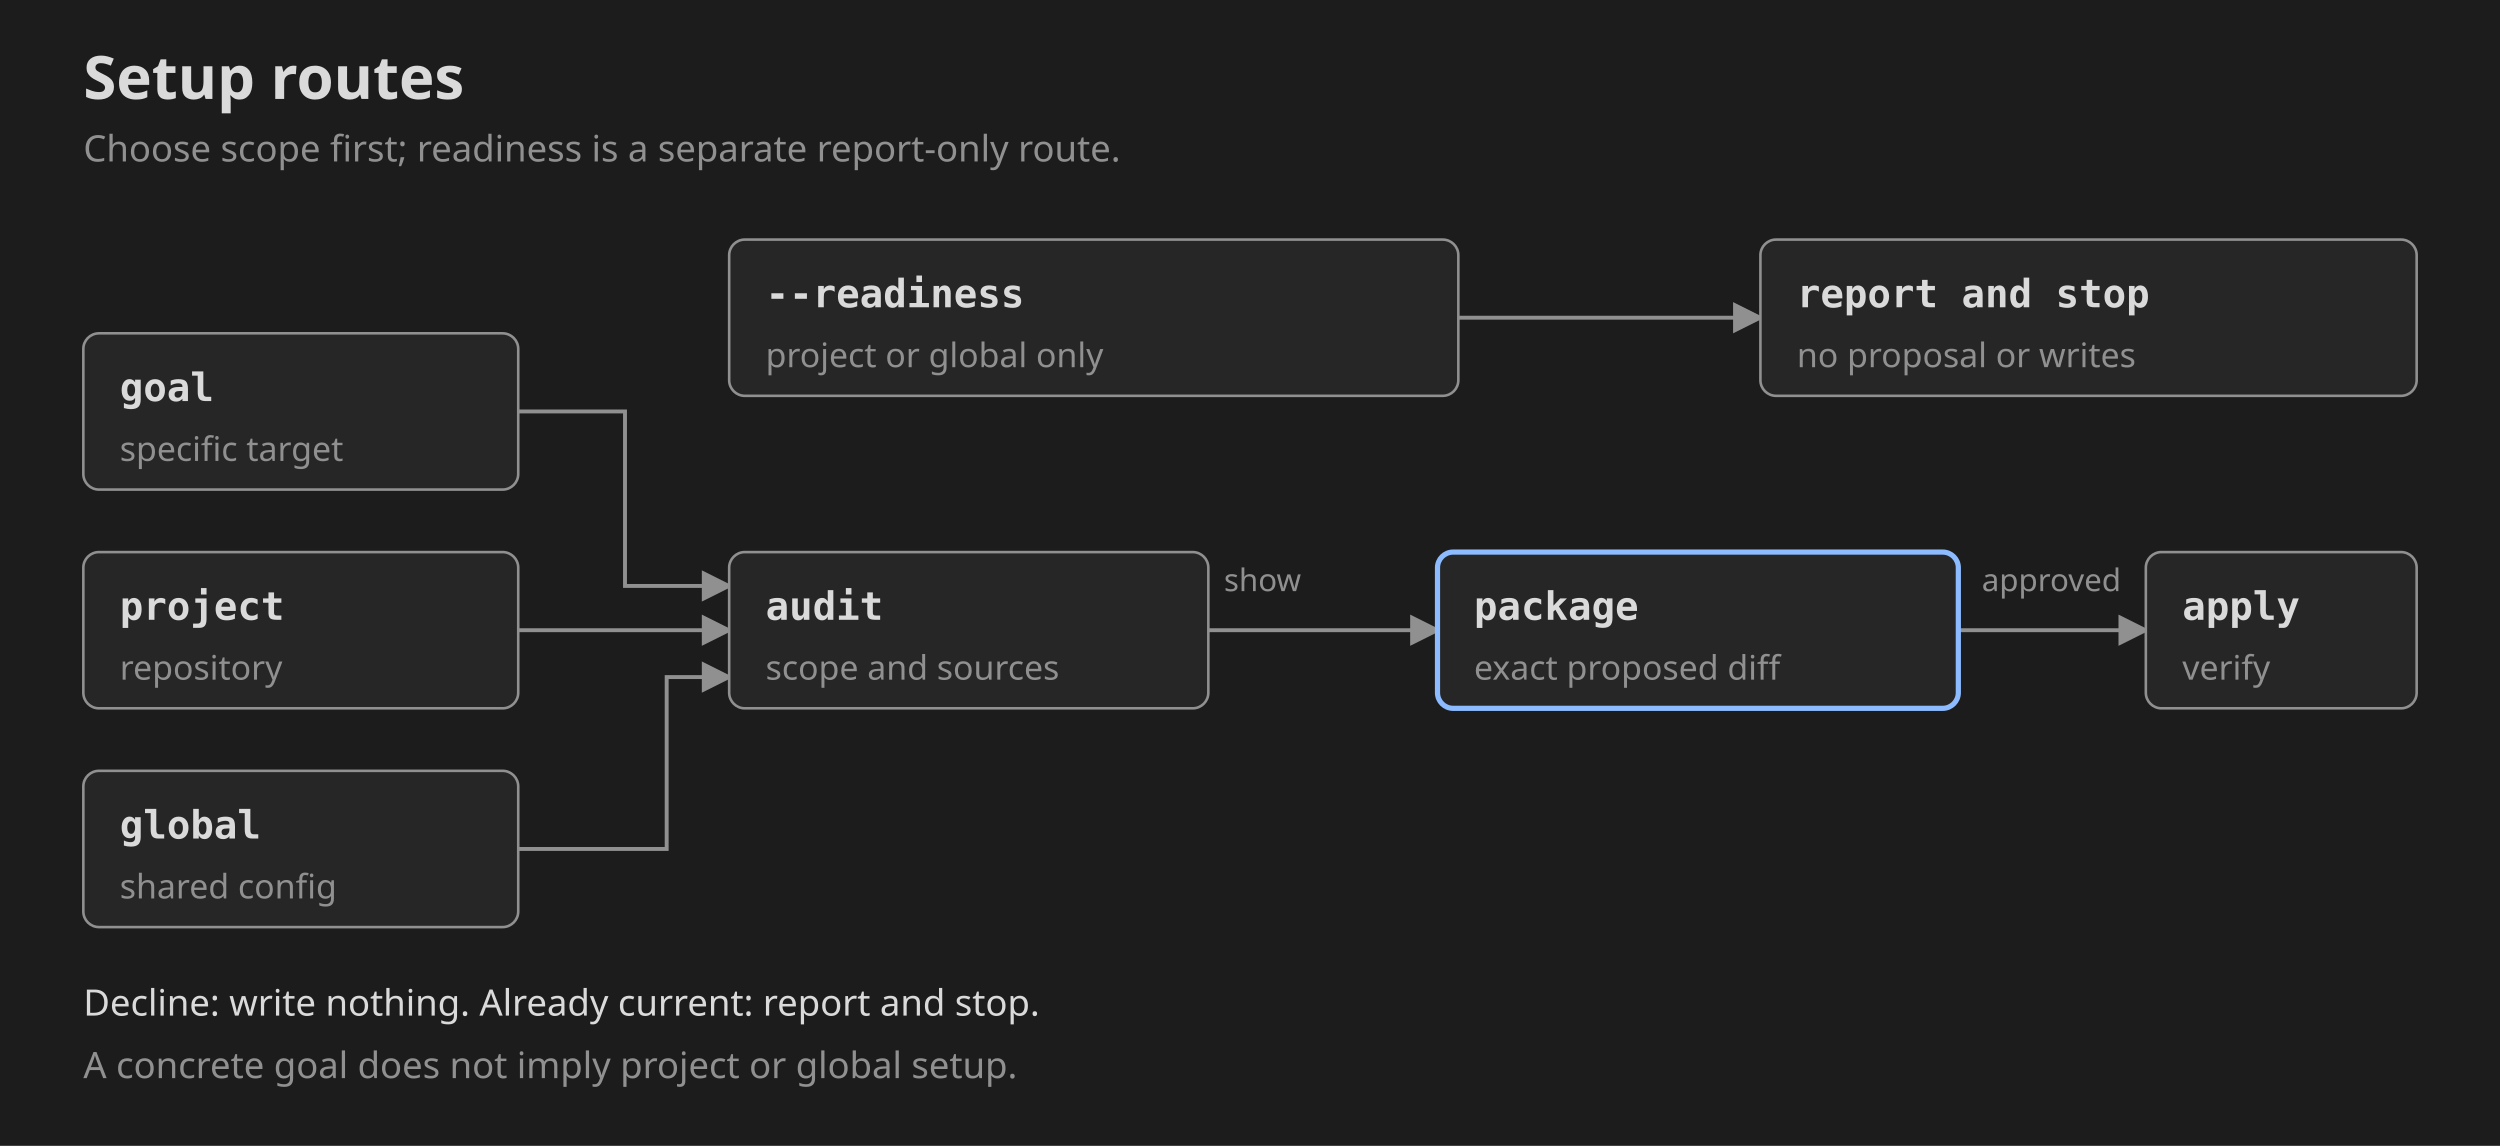
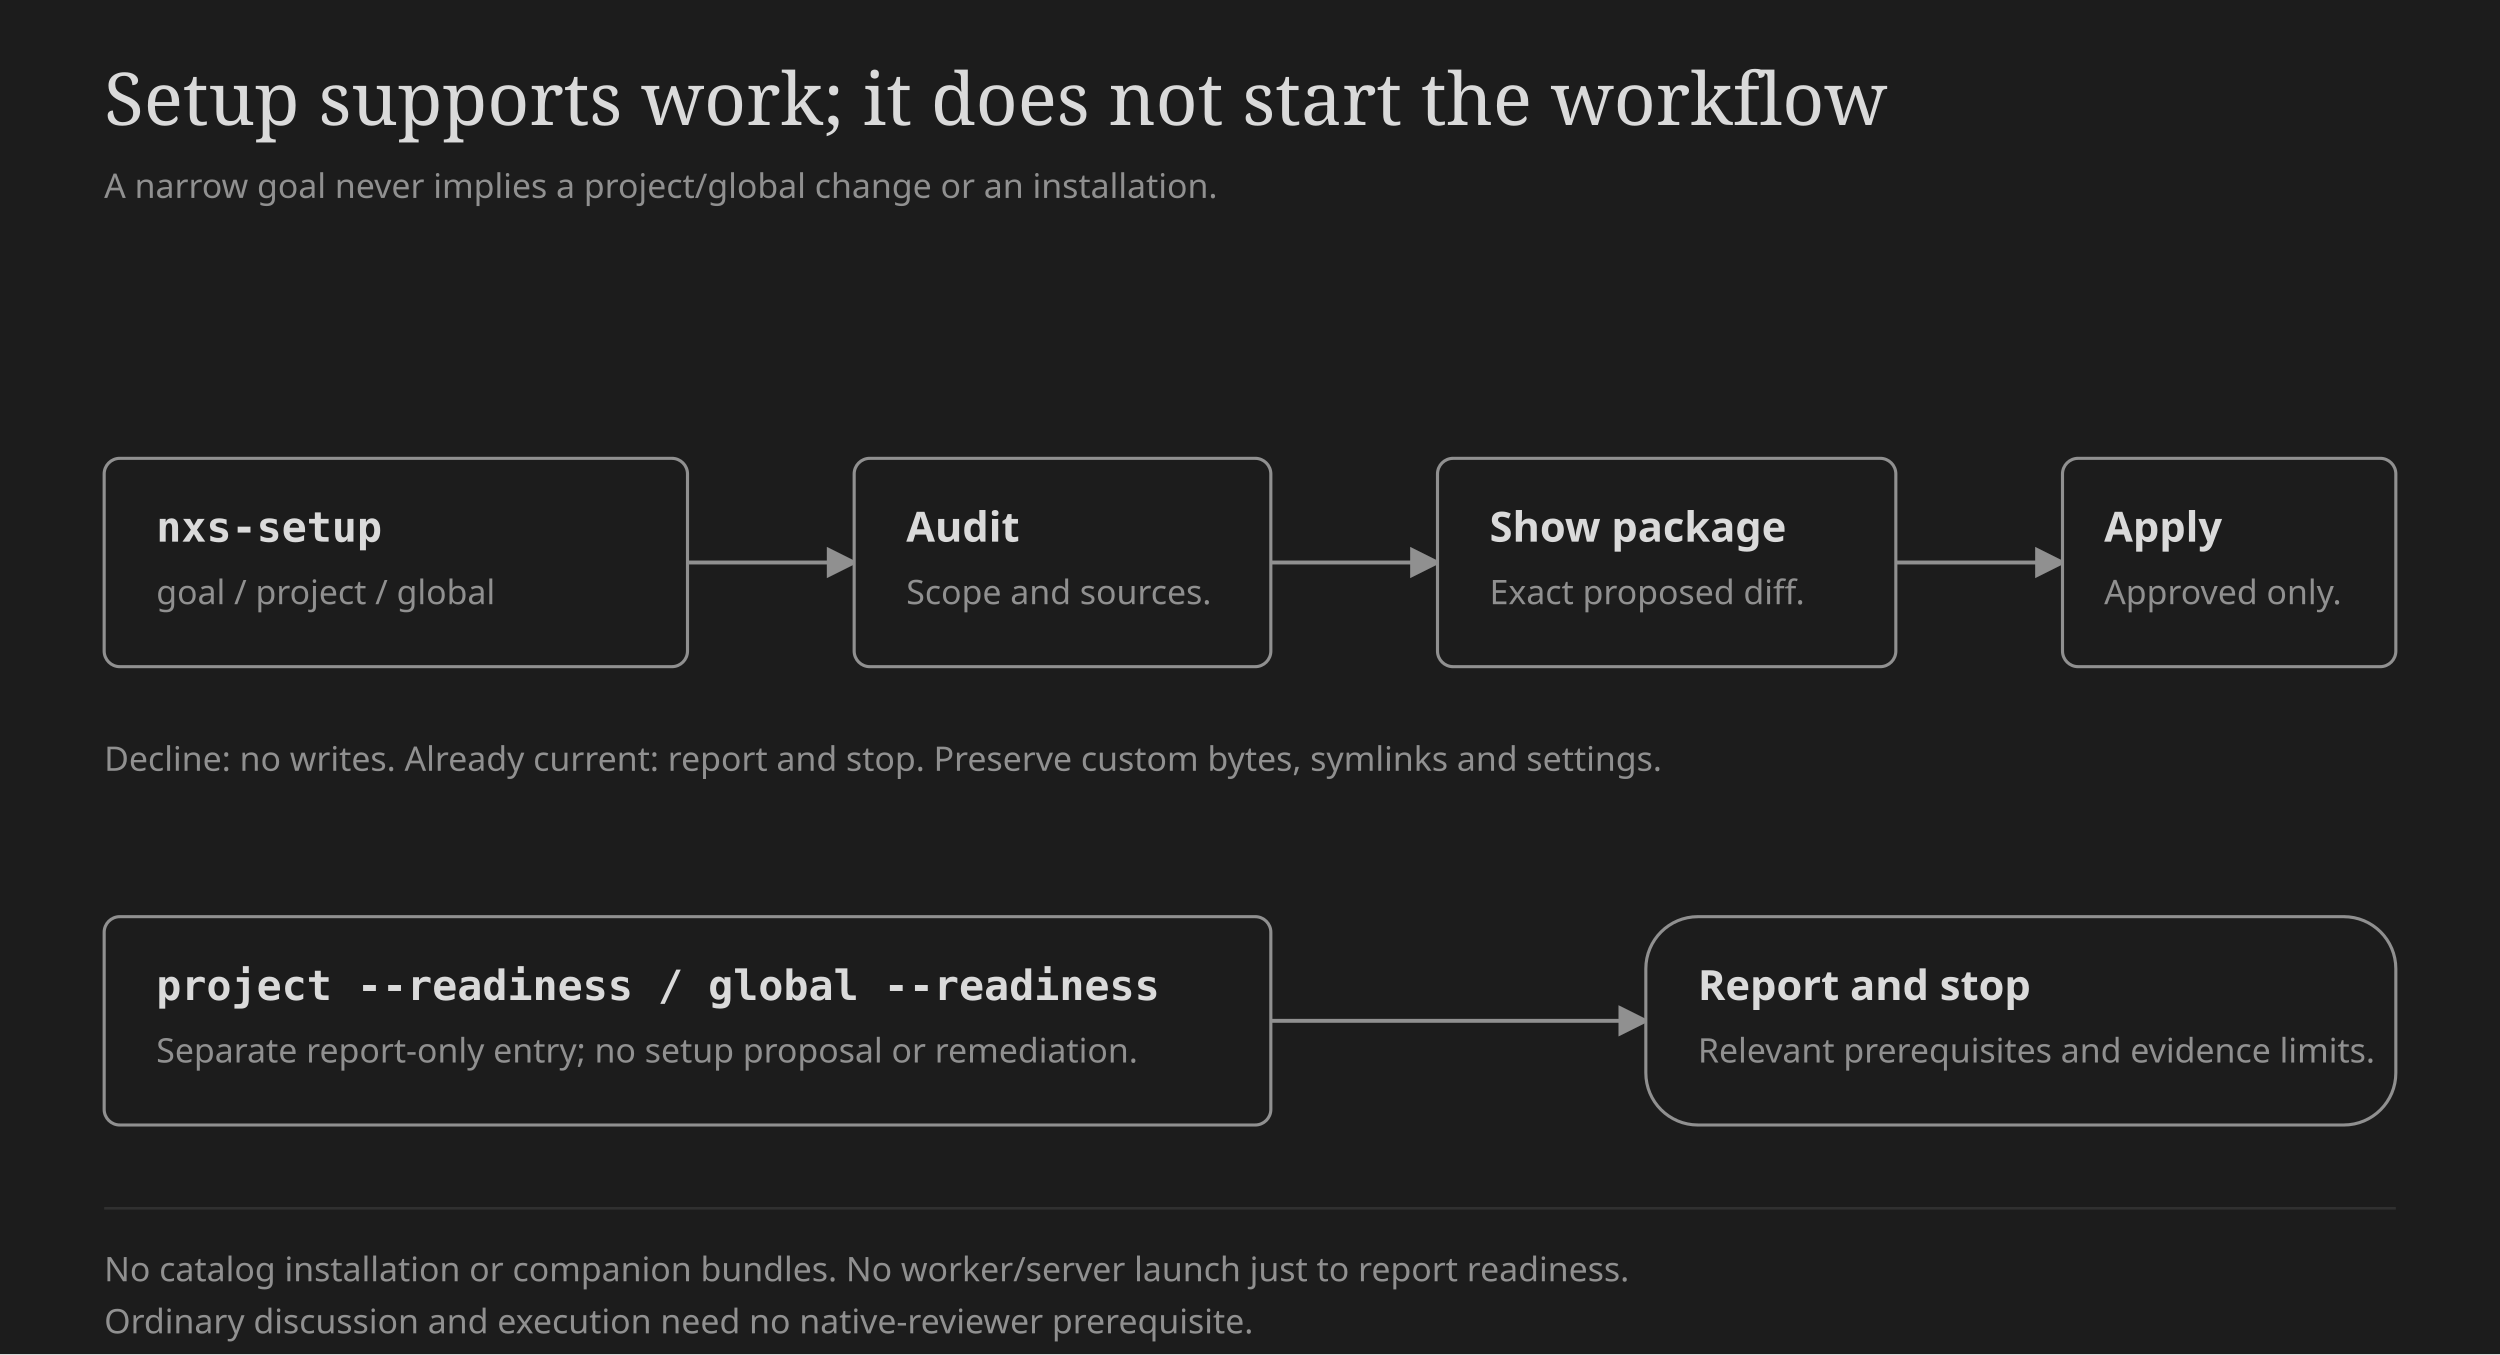
- <svg xmlns="http://www.w3.org/2000/svg" viewBox="0 0 960 440" role="img" aria-labelledby="nxs-setup-dark-title nxs-setup-dark-desc">
+ <svg xmlns="http://www.w3.org/2000/svg" width="960" height="520" viewBox="0 0 960 520" role="img" aria-labelledby="setup-dark-title setup-dark-desc">
  <defs>
-     <marker id="nxs-setup-dark-arrow" markerWidth="8" markerHeight="8" refX="7" refY="4" orient="auto">
+     <marker id="setup-dark-arrow" markerWidth="8" markerHeight="8" refX="7" refY="4" orient="auto">
      <path d="M0 0 L8 4 L0 8 Z" fill="#909090" />
    </marker>
  </defs>
-   <rect width="960" height="440" fill="#1c1c1c" />
-   <text x="32" y="38" fill="#dadada" font-family="system-ui, sans-serif" font-size="23" font-weight="600">Setup routes</text>
-   <text x="32" y="62" fill="#909090" font-family="system-ui, sans-serif" font-size="14" font-weight="400">Choose scope first; readiness is a separate report-only route.</text>
-   <path d="M199 158 H240 V225 H280" fill="none" stroke="#909090" stroke-width="1.5" marker-end="url(#nxs-setup-dark-arrow)" />
-   <path d="M199 242 H280" fill="none" stroke="#909090" stroke-width="1.5" marker-end="url(#nxs-setup-dark-arrow)" />
-   <path d="M199 326 H256 V260 H280" fill="none" stroke="#909090" stroke-width="1.5" marker-end="url(#nxs-setup-dark-arrow)" />
-   <path d="M464 242 H552" fill="none" stroke="#909090" stroke-width="1.5" marker-end="url(#nxs-setup-dark-arrow)" />
-   <path d="M752 242 H824" fill="none" stroke="#909090" stroke-width="1.5" marker-end="url(#nxs-setup-dark-arrow)" />
-   <rect x="32" y="128" width="167" height="60" rx="6" fill="#262626" stroke="#909090" stroke-width="1" />
-   <text x="46" y="154" fill="#dadada" font-family="ui-monospace, monospace" font-size="15" font-weight="600">goal</text>
-   <text x="46" y="177" fill="#909090" font-family="system-ui, sans-serif" font-size="13" font-weight="400">specific target</text>
-   <rect x="32" y="212" width="167" height="60" rx="6" fill="#262626" stroke="#909090" stroke-width="1" />
-   <text x="46" y="238" fill="#dadada" font-family="ui-monospace, monospace" font-size="15" font-weight="600">project</text>
-   <text x="46" y="261" fill="#909090" font-family="system-ui, sans-serif" font-size="13" font-weight="400">repository</text>
-   <rect x="32" y="296" width="167" height="60" rx="6" fill="#262626" stroke="#909090" stroke-width="1" />
-   <text x="46" y="322" fill="#dadada" font-family="ui-monospace, monospace" font-size="15" font-weight="600">global</text>
-   <text x="46" y="345" fill="#909090" font-family="system-ui, sans-serif" font-size="13" font-weight="400">shared config</text>
-   <rect x="280" y="212" width="184" height="60" rx="6" fill="#262626" stroke="#909090" stroke-width="1" />
-   <text x="294" y="238" fill="#dadada" font-family="ui-monospace, monospace" font-size="15" font-weight="600">audit</text>
-   <text x="294" y="261" fill="#909090" font-family="system-ui, sans-serif" font-size="13" font-weight="400">scope and sources</text>
-   <rect x="552" y="212" width="200" height="60" rx="6" fill="#262626" stroke="#8dbbff" stroke-width="2" />
-   <text x="566" y="238" fill="#dadada" font-family="ui-monospace, monospace" font-size="15" font-weight="600">package</text>
-   <text x="566" y="261" fill="#909090" font-family="system-ui, sans-serif" font-size="13" font-weight="400">exact proposed diff</text>
-   <rect x="824" y="212" width="104" height="60" rx="6" fill="#262626" stroke="#909090" stroke-width="1" />
-   <text x="838" y="238" fill="#dadada" font-family="ui-monospace, monospace" font-size="15" font-weight="600">apply</text>
-   <text x="838" y="261" fill="#909090" font-family="system-ui, sans-serif" font-size="13" font-weight="400">verify</text>
-   <text x="470" y="227" fill="#909090" font-family="system-ui, sans-serif" font-size="12" font-weight="400">show</text>
-   <text x="761" y="227" fill="#909090" font-family="system-ui, sans-serif" font-size="12" font-weight="400">approved</text>
-   <rect x="280" y="92" width="280" height="60" rx="6" fill="#262626" stroke="#909090" stroke-width="1" />
-   <text x="294" y="118" fill="#dadada" font-family="ui-monospace, monospace" font-size="15" font-weight="600">--readiness</text>
-   <text x="294" y="141" fill="#909090" font-family="system-ui, sans-serif" font-size="13" font-weight="400">project or global only</text>
-   <path d="M560 122 H676" fill="none" stroke="#909090" stroke-width="1.5" marker-end="url(#nxs-setup-dark-arrow)" />
-   <rect x="676" y="92" width="252" height="60" rx="6" fill="#262626" stroke="#909090" stroke-width="1" />
-   <text x="690" y="118" fill="#dadada" font-family="ui-monospace, monospace" font-size="15" font-weight="600">report and stop</text>
-   <text x="690" y="141" fill="#909090" font-family="system-ui, sans-serif" font-size="13" font-weight="400">no proposal or writes</text>
-   <text x="32" y="390" fill="#dadada" font-family="system-ui, sans-serif" font-size="14" font-weight="400">Decline: write nothing. Already current: report and stop.</text>
-   <text x="32" y="414" fill="#909090" font-family="system-ui, sans-serif" font-size="14" font-weight="400">A concrete goal does not imply project or global setup.</text>
+   <style>text{font-family:'Geist',system-ui,sans-serif;fill:#dadada}.title{font-family:'Instrument Serif',Georgia,serif;font-size:28px}.name{font-size:16px;font-weight:600}.cmd{font-family:'Geist Mono',ui-monospace,monospace}.sub{font-size:13px;fill:#909090}.node{fill:#1c1c1c;stroke:#909090;stroke-width:1.2}.edge{fill:none;stroke:#909090;stroke-width:1.5;marker-end:url(#setup-dark-arrow)}</style>
+   <rect width="960" height="520" fill="#1c1c1c" />
+   <text class="title" x="40" y="48">Setup supports work; it does not start the workflow</text>
+   <text class="sub" x="40" y="76">A narrow goal never implies a project/global change or an installation.</text>
+   <path class="edge" d="M264 216 H328" />
+   <path class="edge" d="M488 216 H552" />
+   <path class="edge" d="M728 216 H792" />
+   <path class="edge" d="M488 392 H632" />
+   <rect class="node" x="40" y="176" width="224" height="80" rx="6" />
+   <text class="name cmd" x="60" y="208">nxs-setup</text>
+   <text class="sub" x="60" y="232">goal / project / global</text>
+   <rect class="node" x="328" y="176" width="160" height="80" rx="6" />
+   <text class="name" x="348" y="208">Audit</text>
+   <text class="sub" x="348" y="232">Scope and sources.</text>
+   <rect class="node" x="552" y="176" width="176" height="80" rx="6" />
+   <text class="name" x="572" y="208">Show package</text>
+   <text class="sub" x="572" y="232">Exact proposed diff.</text>
+   <rect class="node" x="792" y="176" width="128" height="80" rx="6" />
+   <text class="name" x="808" y="208">Apply</text>
+   <text class="sub" x="808" y="232">Approved only.</text>
+   <text class="sub" x="40" y="296">Decline: no writes. Already current: report and stop. Preserve custom bytes, symlinks and settings.</text>
+   <rect class="node" x="40" y="352" width="448" height="80" rx="6" />
+   <text class="name cmd" x="60" y="384">project --readiness / global --readiness</text>
+   <text class="sub" x="60" y="408">Separate report-only entry; no setup proposal or remediation.</text>
+   <rect class="node" x="632" y="352" width="288" height="80" rx="20" />
+   <text class="name" x="652" y="384">Report and stop</text>
+   <text class="sub" x="652" y="408">Relevant prerequisites and evidence limits.</text>
+   <path d="M40 464 H920" stroke="#303030" />
+   <text class="sub" x="40" y="492">No catalog installation or companion bundles. No worker/server launch just to report readiness.</text>
+   <text class="sub" x="40" y="512">Ordinary discussion and execution need no native-reviewer prerequisite.</text>
</svg>
